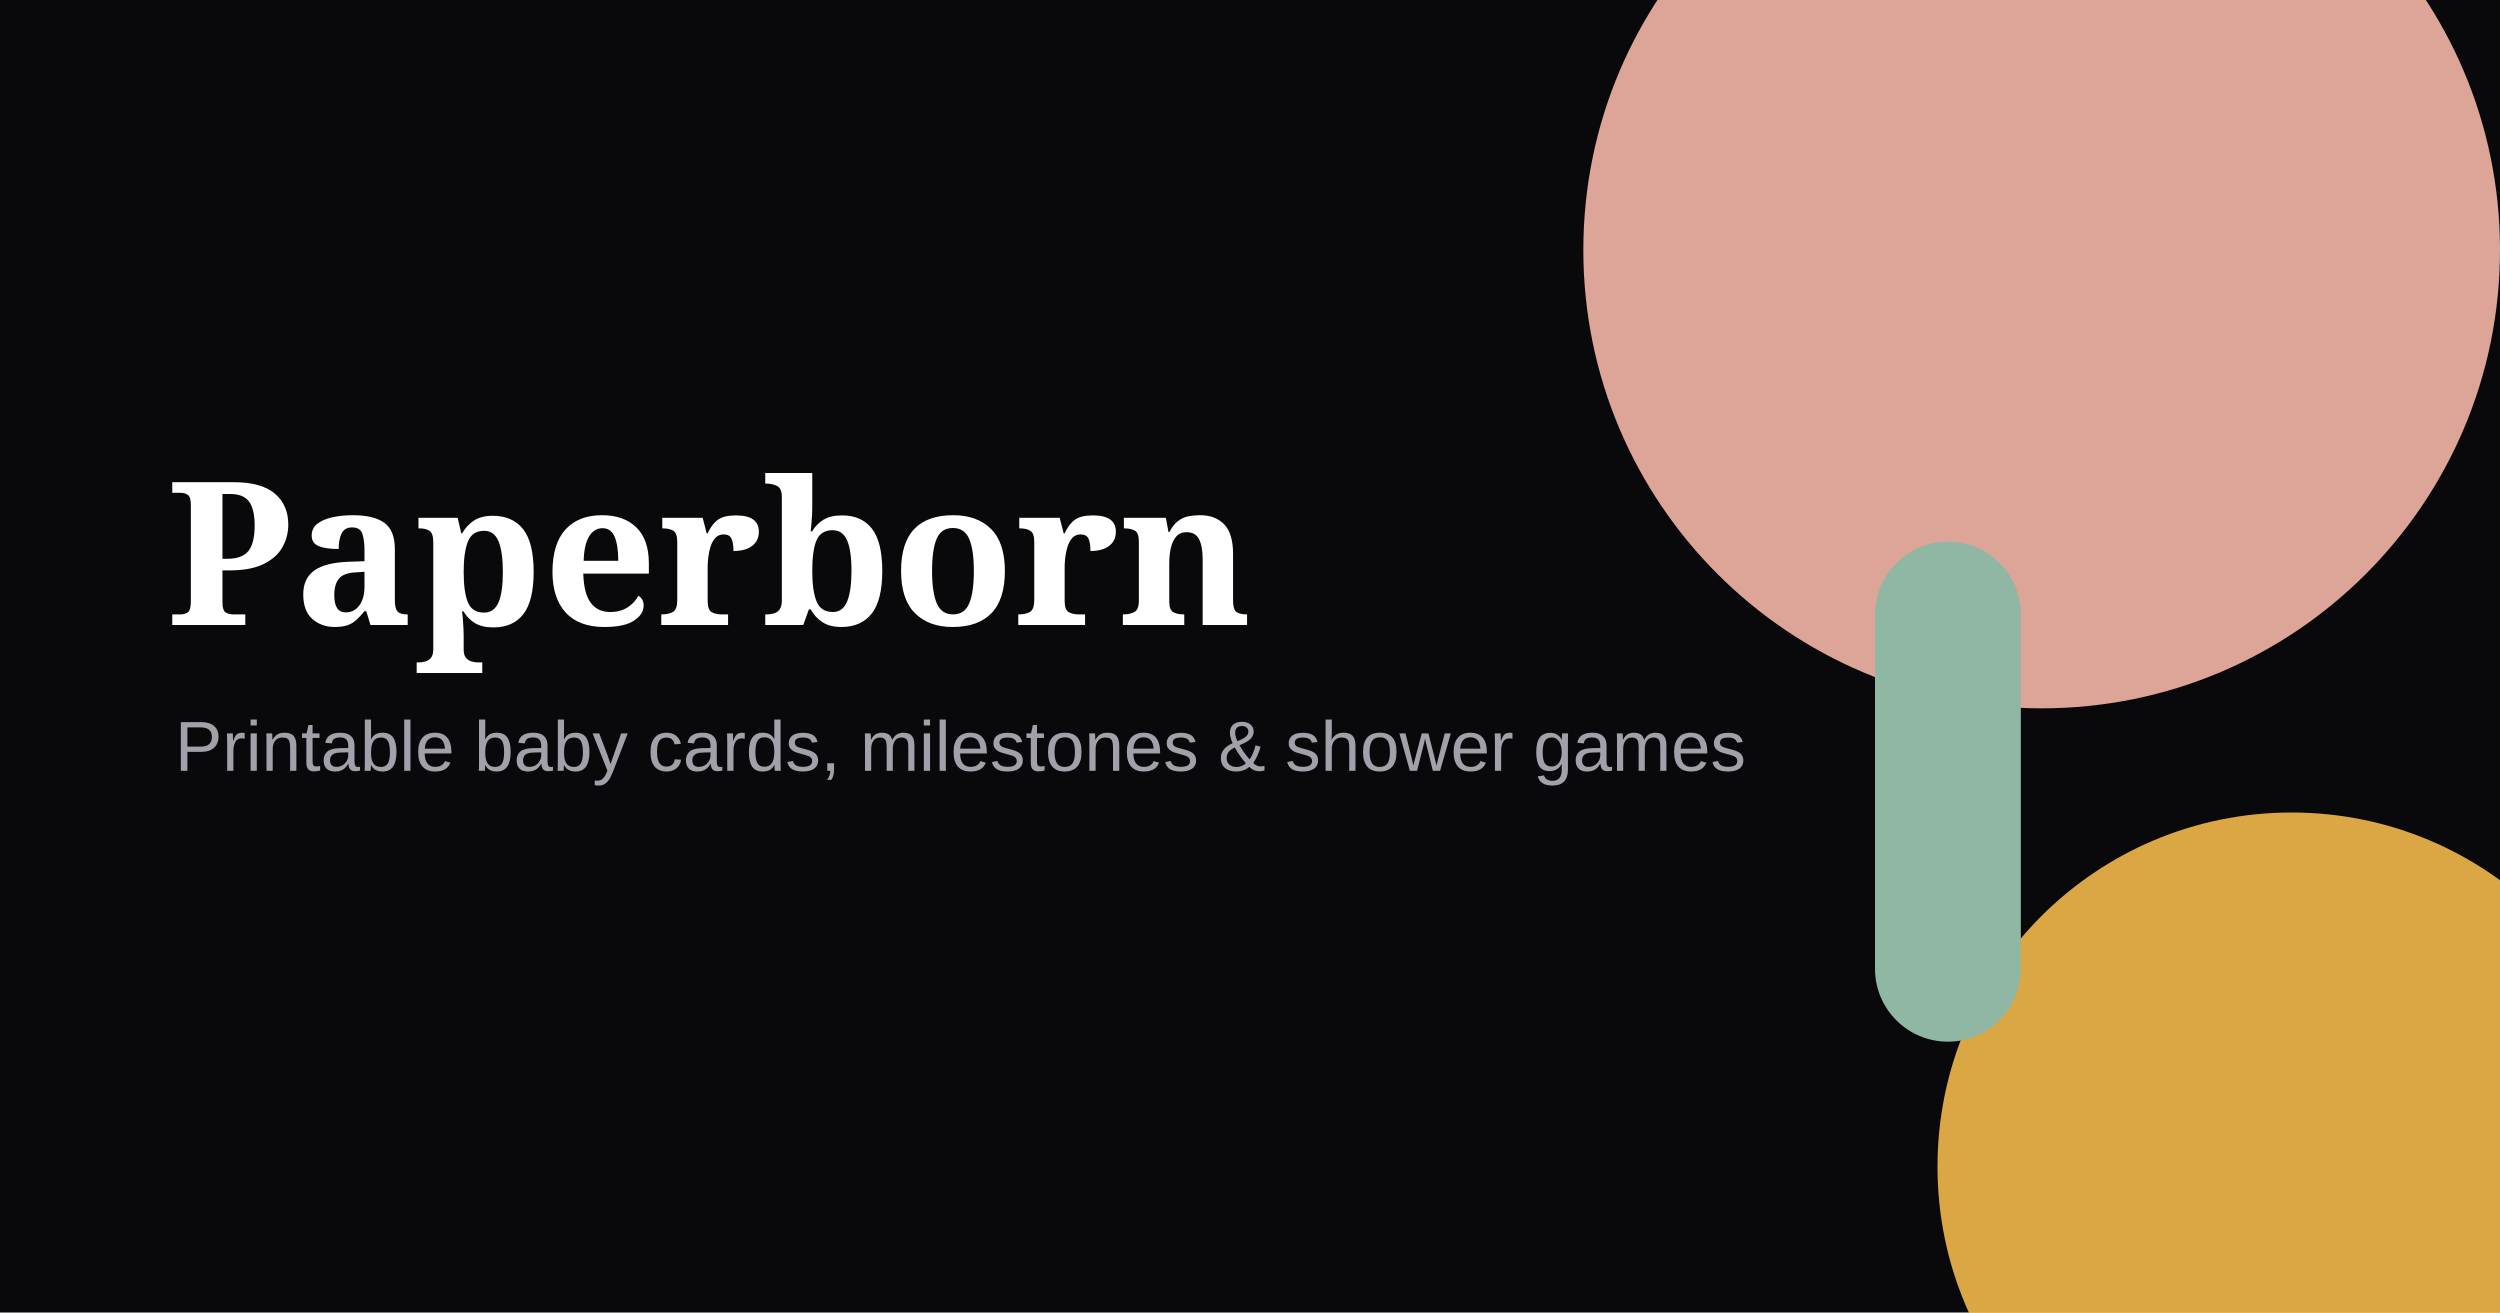
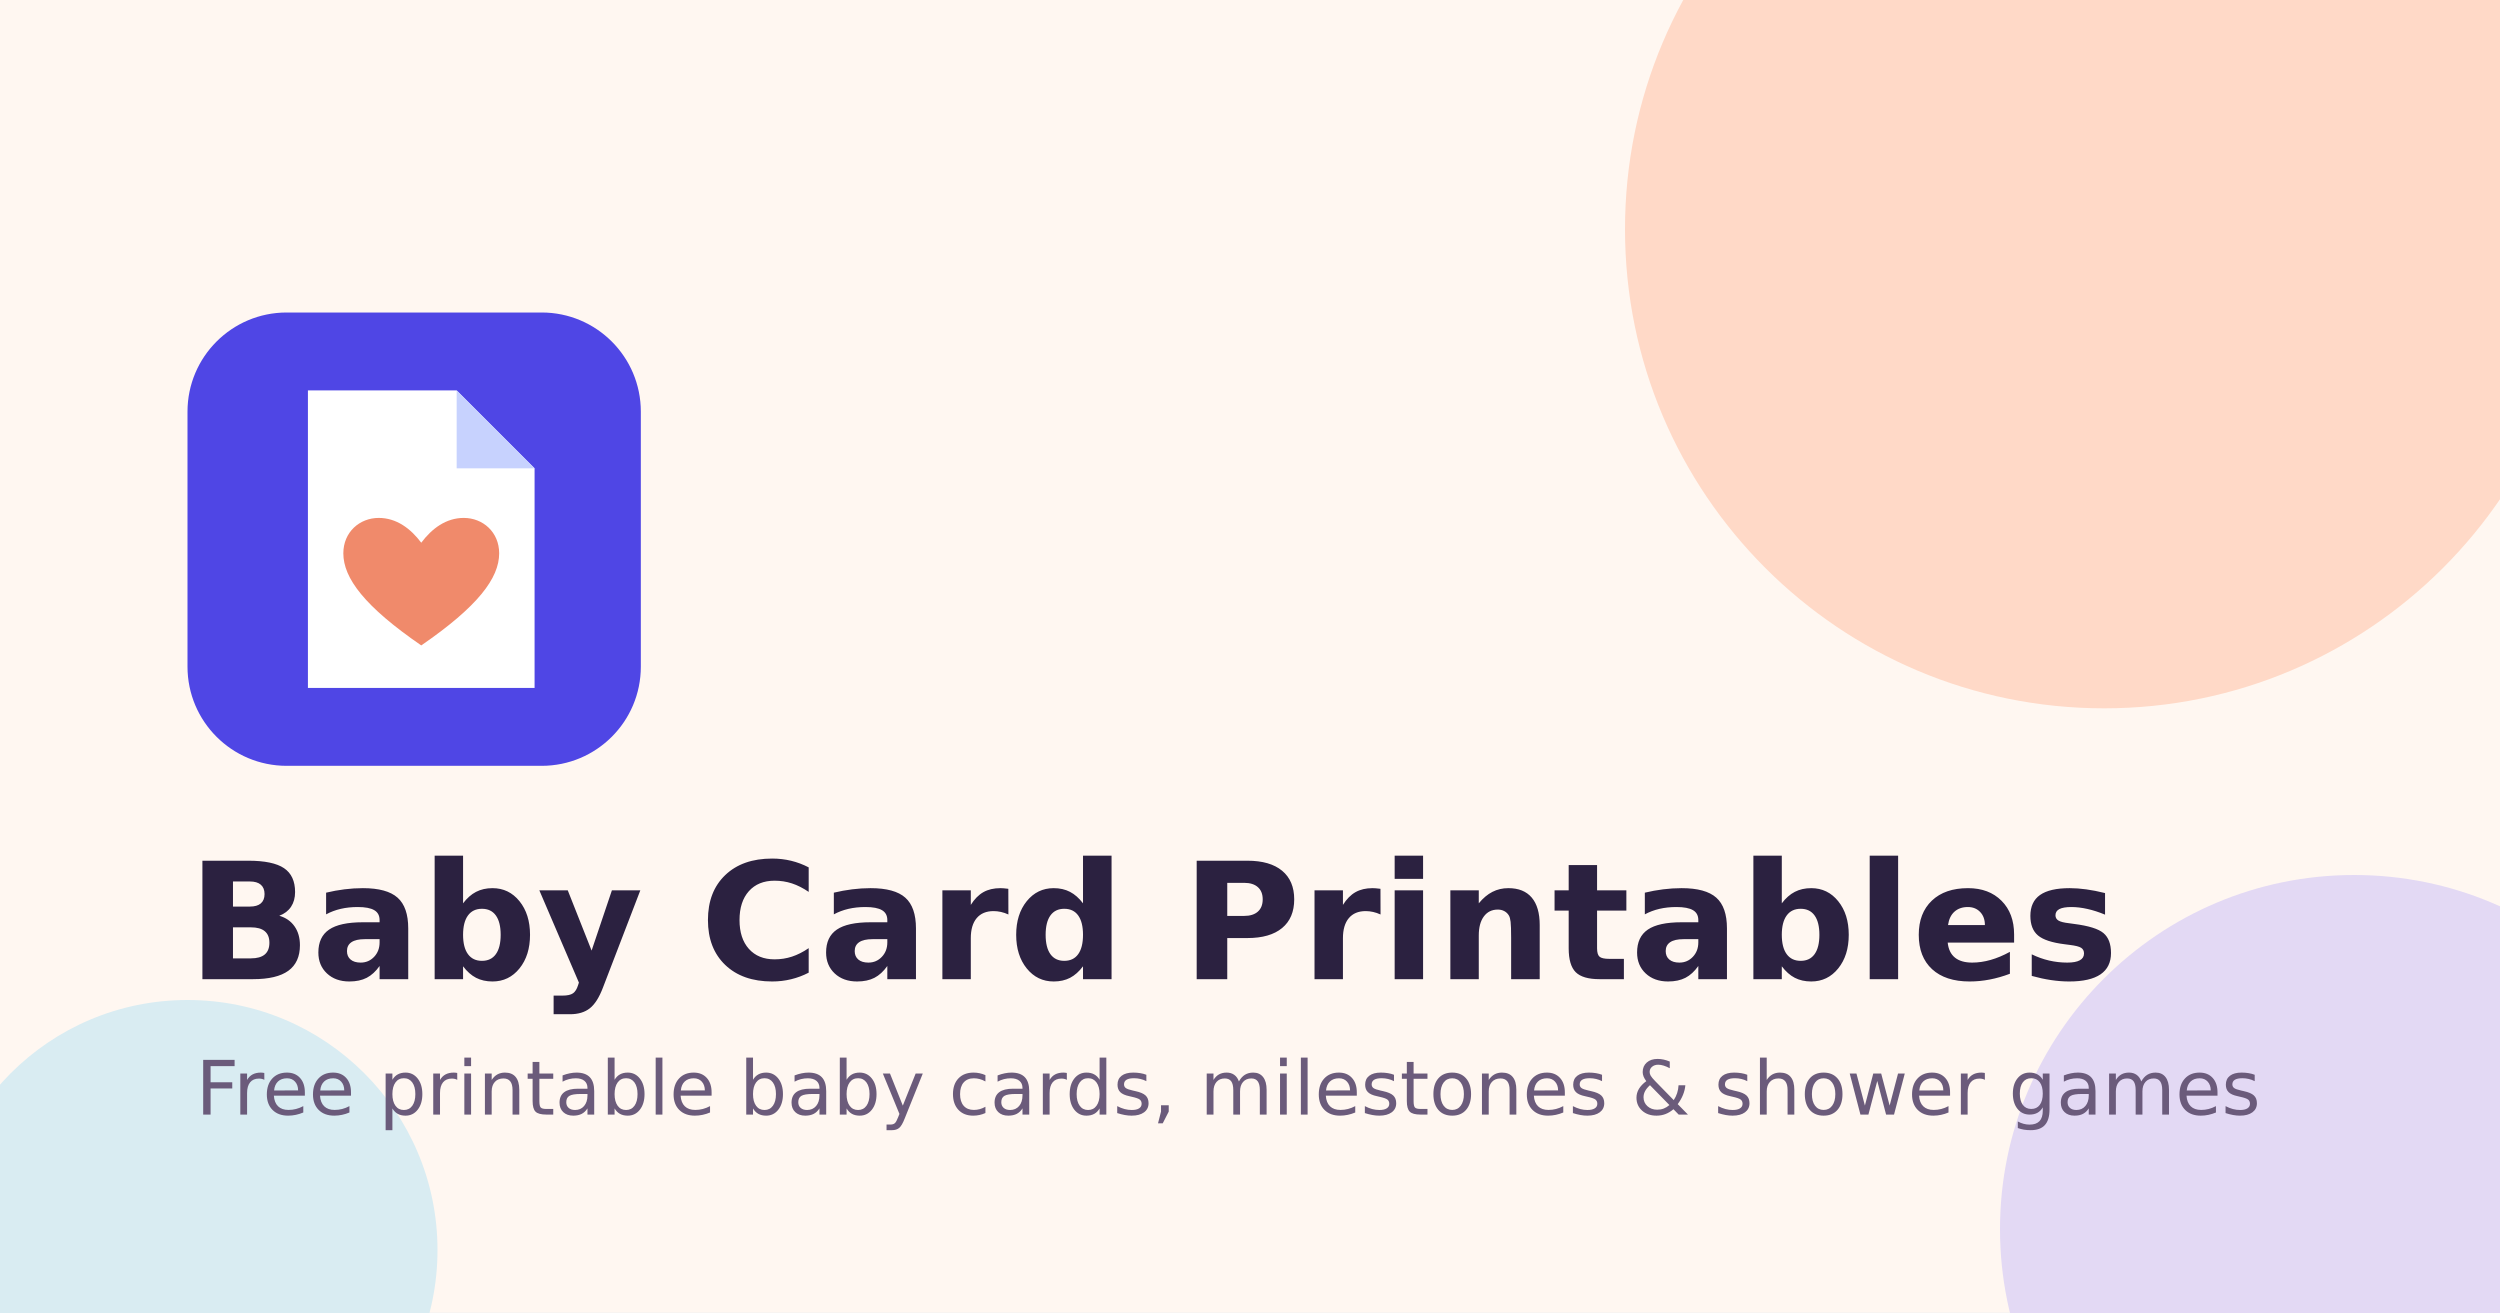
<svg xmlns="http://www.w3.org/2000/svg" width="1200" height="630" viewBox="0 0 1200 630">
-   <rect width="1200" height="630" fill="#09090b" />
-   <circle cx="980" cy="120" r="220" fill="#f4b6a6" opacity=".9" />
-   <circle cx="1100" cy="560" r="170" fill="#f2b84b" opacity=".9" />
-   <rect x="900" y="260" width="70" height="240" rx="35" fill="#8fb7a3" />
-   <text x="80" y="300" font-family="Georgia,serif" font-weight="700" font-size="96" fill="#fff">Paperborn</text>
-   <text x="84" y="370" font-family="Arial,sans-serif" font-size="34" fill="#a1a1aa">Printable baby cards, milestones &amp; shower games</text>
+   <rect width="1200" height="630" fill="#fff7f1" />
+   <circle cx="1010" cy="110" r="230" fill="#ffd9c7" />
+   <circle cx="1130" cy="590" r="170" fill="#e3d9f4" />
+   <circle cx="90" cy="600" r="120" fill="#d9ecf2" />
+   <g transform="translate(90 150) scale(3.4)">
+     <rect width="64" height="64" rx="14" fill="#4f46e5" />
+     <path d="M17 11H38L49 22V53H17Z" fill="#fff" />
+     <path d="M38 11V22H49Z" fill="#c7d2fe" />
+     <path d="M33 47C25 41.5 22 37.5 22 34C22 31 24.3 29 27 29C29.5 29 31.5 30.5 33 32.5C34.5 30.5 36.5 29 39 29C41.7 29 44 31 44 34C44 37.5 41 41.5 33 47Z" fill="#f08a6b" />
+   </g>
+   <text x="90" y="470" font-family="DejaVu Sans,Arial,sans-serif" font-weight="800" font-size="78" fill="#2b2140">Baby Card Printables</text>
+   <text x="94" y="535" font-family="DejaVu Sans,Arial,sans-serif" font-size="36" fill="#6b5b7b">Free printable baby cards, milestones &amp; shower games</text>
</svg>
